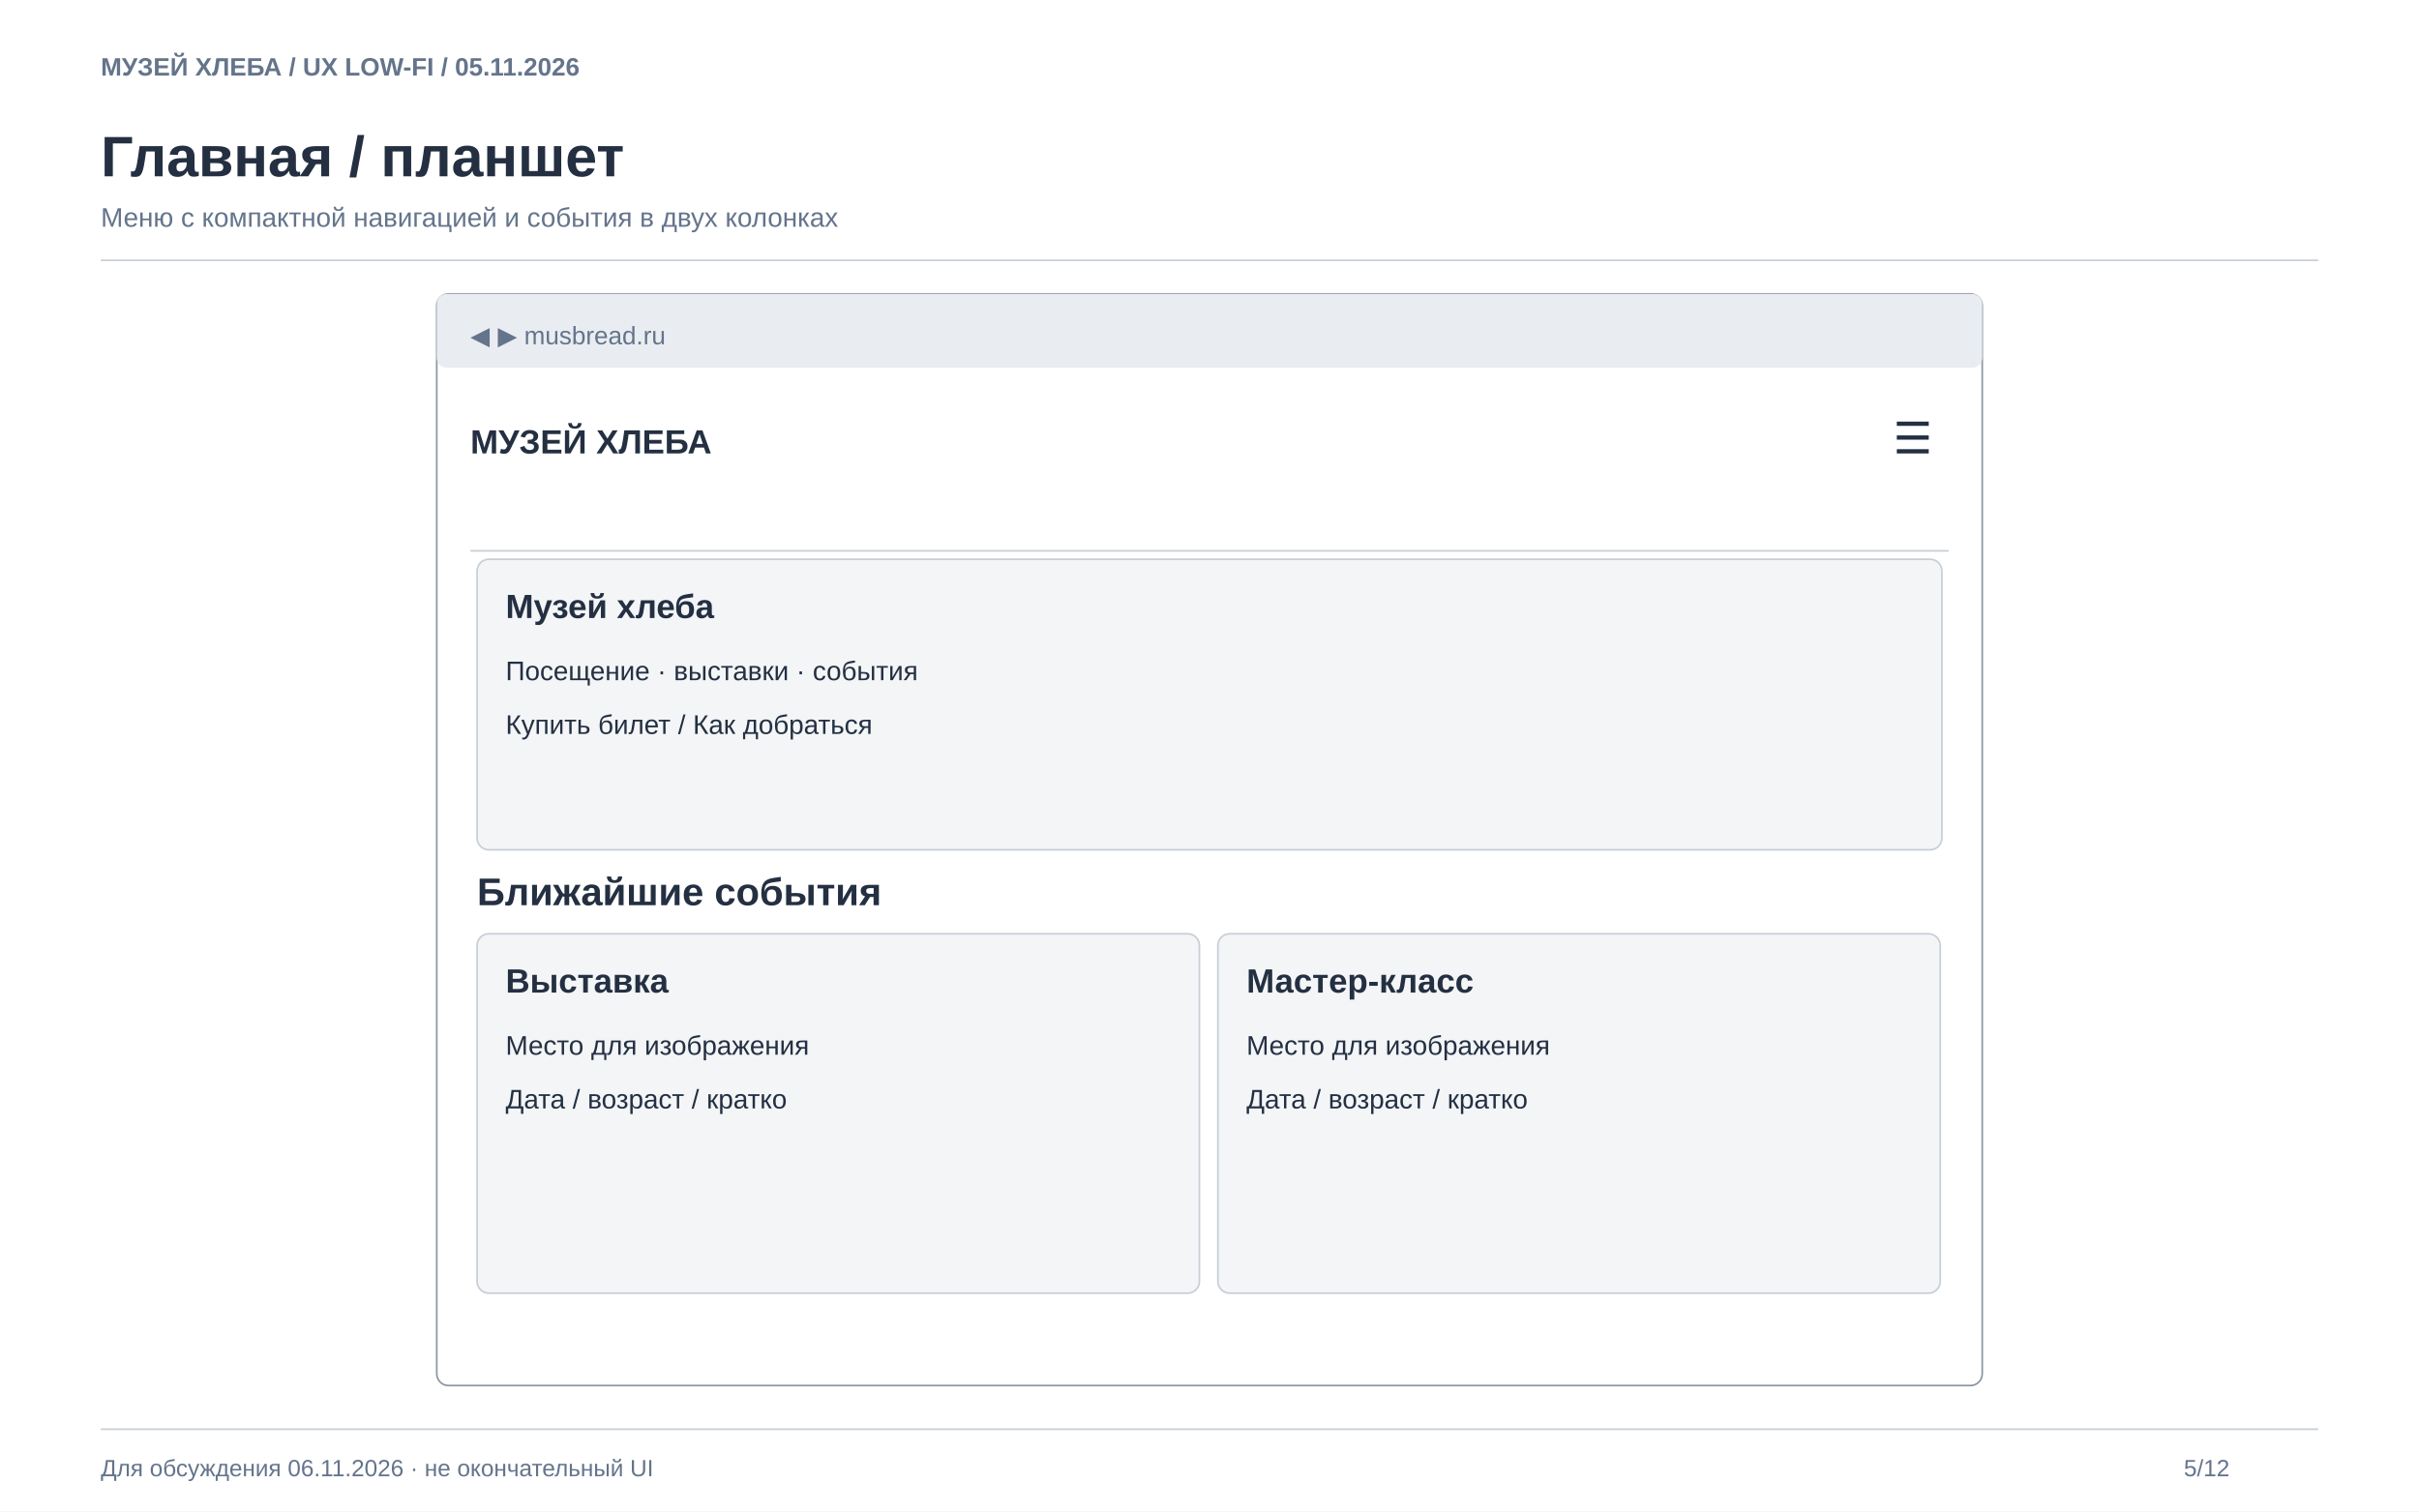
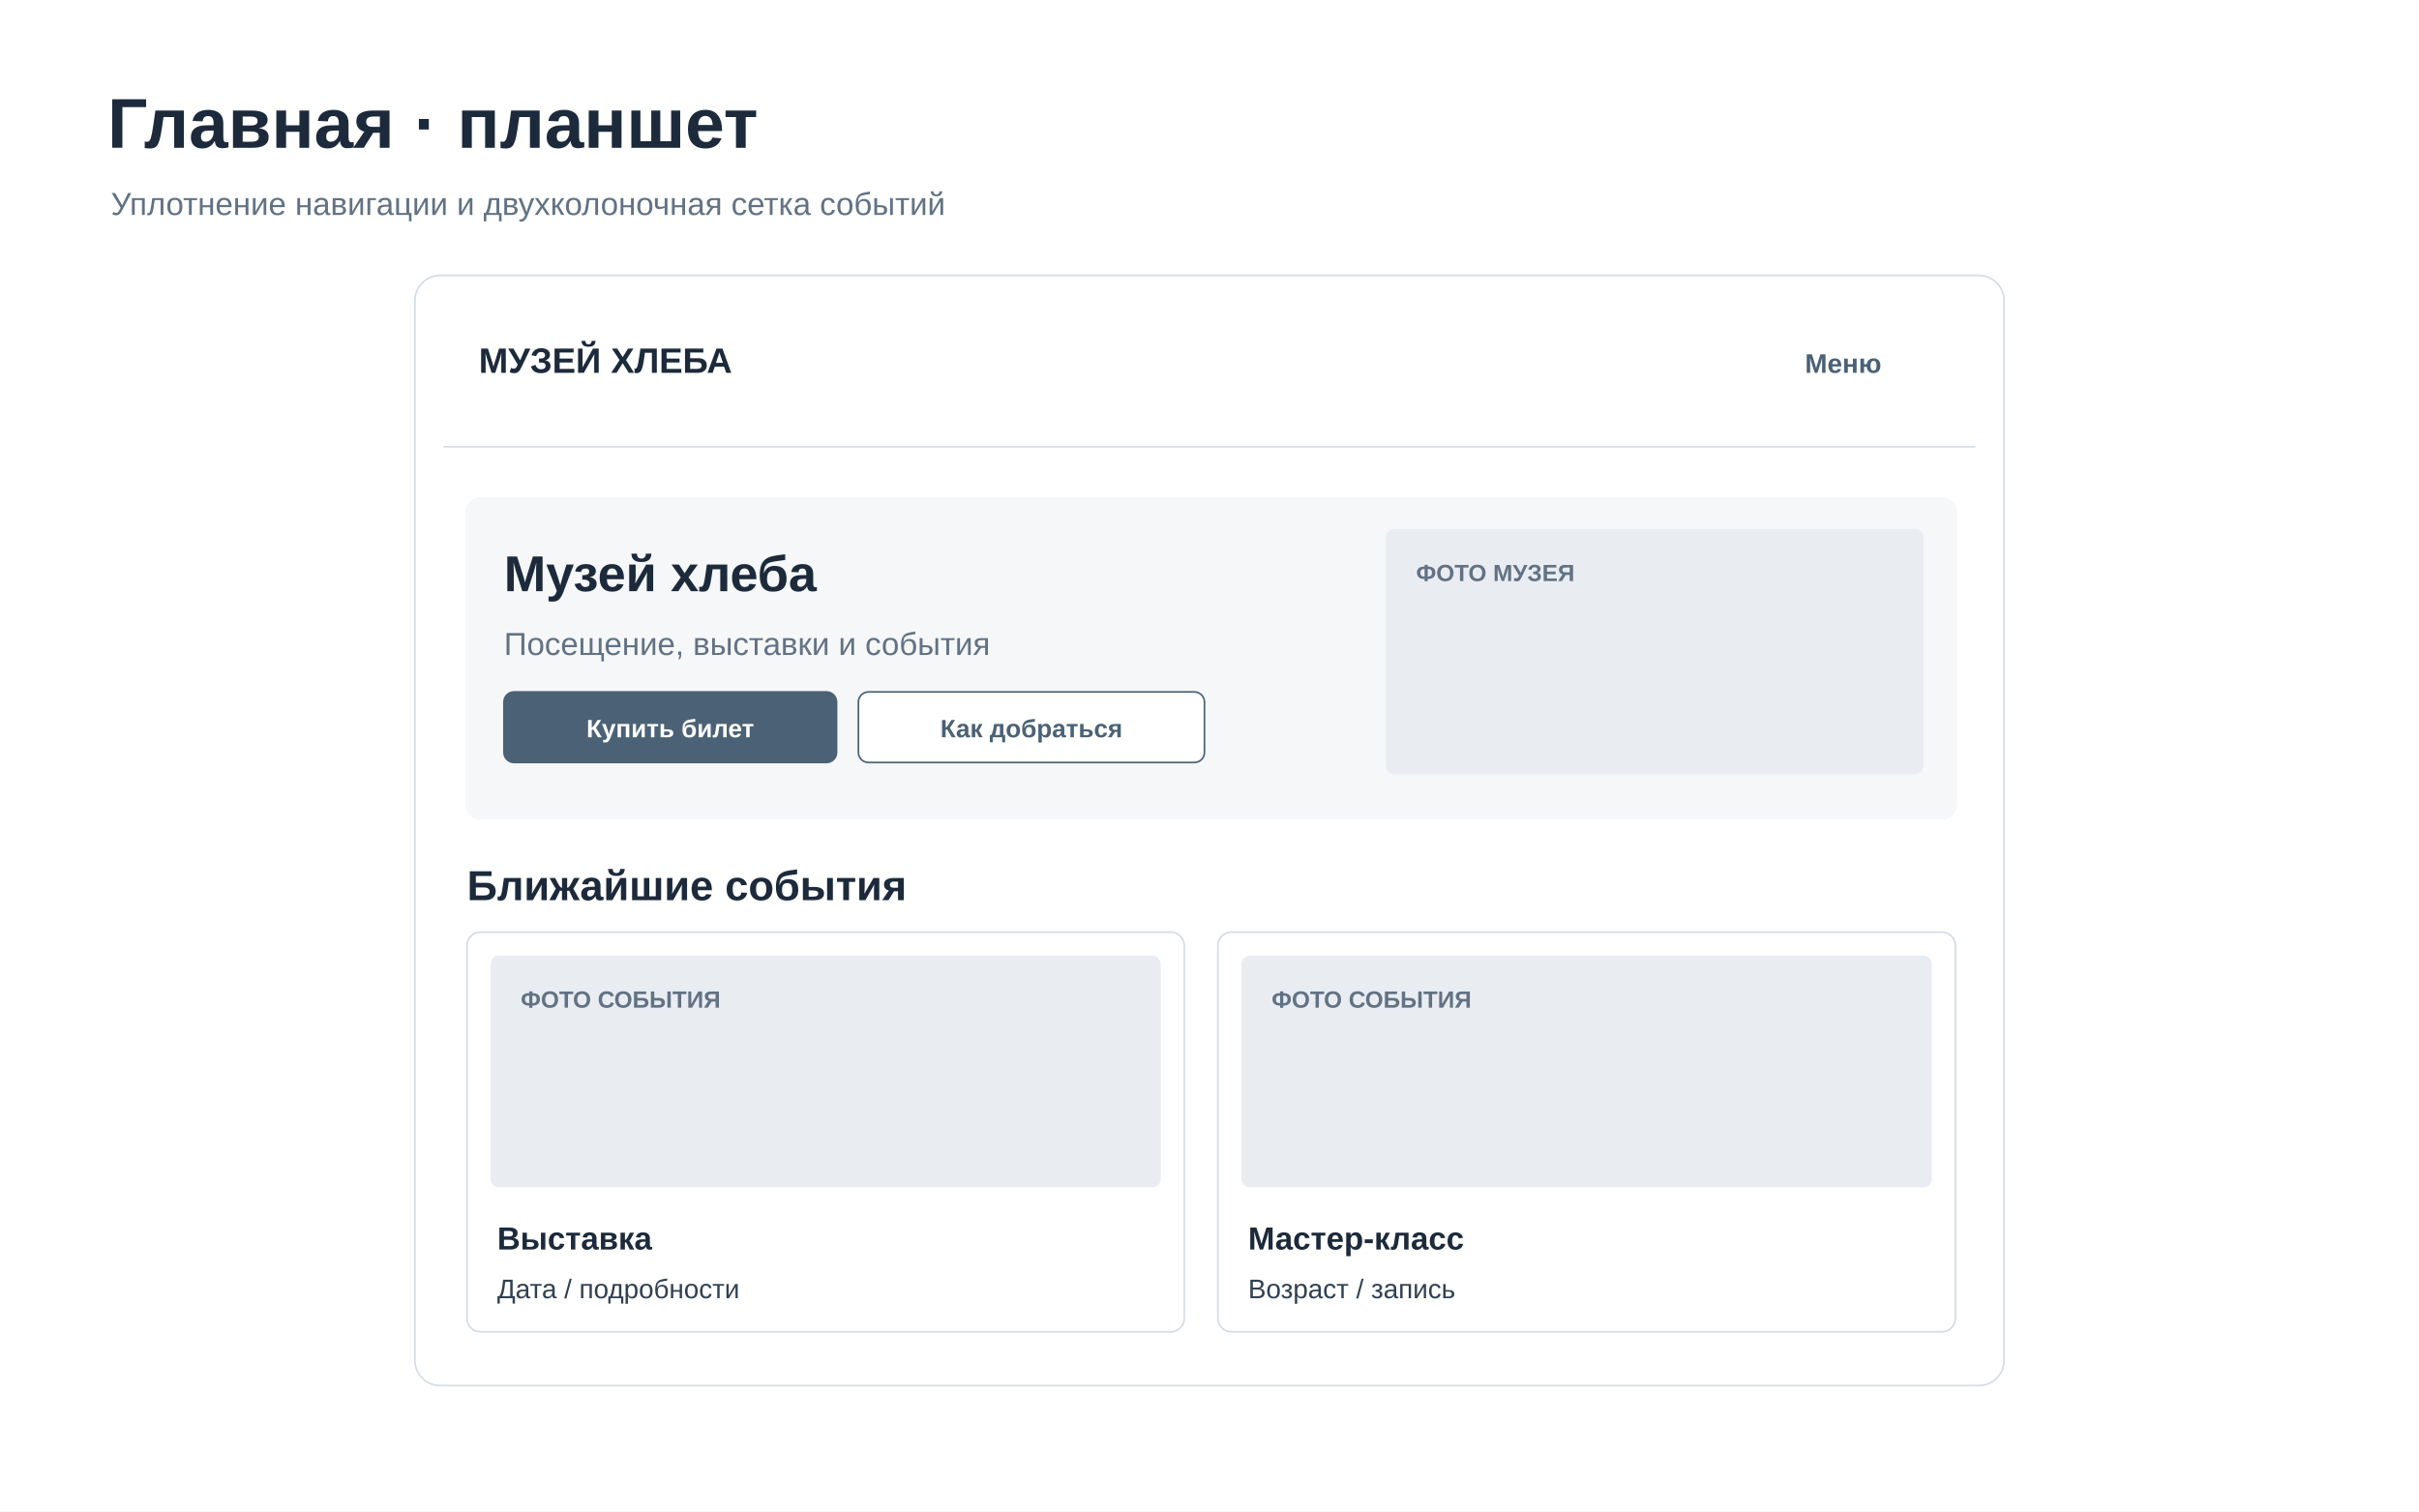
<svg xmlns="http://www.w3.org/2000/svg" width="1440" height="900" viewBox="0 0 1440 900">
-   <rect x="0" y="0" width="1440" height="900" rx="0" fill="#fff" />
-   <text x="60" y="45" font-family="Arial" font-size="15" font-weight="700" fill="#64748b">МУЗЕЙ ХЛЕБА  /  UX LOW-FI  /  05.11.2026</text>
-   <text x="60" y="105" font-family="Arial" font-size="34" font-weight="700" fill="#243042">Главная / планшет</text>
-   <text x="60" y="135" font-family="Arial" font-size="16" font-weight="400" fill="#64748b">Меню с компактной навигацией и события в двух колонках</text>
-   <line x1="60" y1="155" x2="1380" y2="155" stroke="#c7ced6" />
-   <line x1="60" y1="851" x2="1380" y2="851" stroke="#c7ced6" />
-   <text x="60" y="879" font-family="Arial" font-size="14" font-weight="400" fill="#64748b">Для обсуждения 06.11.2026 · не окончательный UI</text>
-   <text x="1300" y="879" font-family="Arial" font-size="14" font-weight="400" fill="#64748b">5/12</text>
-   <rect x="260" y="175" width="920" height="650" rx="7" fill="#fff" stroke="#8995a2" />
-   <rect x="260" y="175" width="920" height="44" rx="6" fill="#e9edf1" />
-   <text x="280" y="205" font-family="Arial" font-size="15" font-weight="400" fill="#64748b">◀  ▶   musbread.ru</text>
-   <text x="280" y="270" font-family="Arial" font-size="20" font-weight="700" fill="#243042">МУЗЕЙ ХЛЕБА</text>
-   <text x="1127" y="270" font-family="Arial" font-size="26" font-weight="700" fill="#243042">☰</text>
-   <line x1="280" y1="328" x2="1160" y2="328" stroke="#c7ced6" />
-   <rect x="284" y="333" width="872" height="173" rx="7" fill="#f3f5f7" stroke="#c7ced6" />
-   <text x="301" y="368" font-family="Arial" font-size="20" font-weight="700" fill="#243042">Музей хлеба</text>
-   <text x="301" y="405" font-family="Arial" font-size="16" font-weight="400" fill="#243042">Посещение · выставки · события</text>
-   <text x="301" y="437" font-family="Arial" font-size="16" font-weight="400" fill="#243042">Купить билет      /      Как добраться</text>
-   <text x="284" y="539" font-family="Arial" font-size="23" font-weight="700" fill="#243042">Ближайшие события</text>
-   <rect x="284" y="556" width="430" height="214" rx="7" fill="#f3f5f7" stroke="#c7ced6" />
-   <text x="301" y="591" font-family="Arial" font-size="20" font-weight="700" fill="#243042">Выставка</text>
-   <text x="301" y="628" font-family="Arial" font-size="16" font-weight="400" fill="#243042">Место для изображения</text>
-   <text x="301" y="660" font-family="Arial" font-size="16" font-weight="400" fill="#243042">Дата / возраст / кратко</text>
-   <rect x="725" y="556" width="430" height="214" rx="7" fill="#f3f5f7" stroke="#c7ced6" />
-   <text x="742" y="591" font-family="Arial" font-size="20" font-weight="700" fill="#243042">Мастер-класс</text>
-   <text x="742" y="628" font-family="Arial" font-size="16" font-weight="400" fill="#243042">Место для изображения</text>
-   <text x="742" y="660" font-family="Arial" font-size="16" font-weight="400" fill="#243042">Дата / возраст / кратко</text>
+   <rect x="0" y="0" width="1440" height="900" rx="0" fill="#ffffff" />
+   <text x="64" y="88" font-family="Arial,Helvetica,sans-serif" font-size="42" font-weight="700" fill="#1c2a3b">Главная · планшет</text>
+   <text x="66" y="128" font-family="Arial,Helvetica,sans-serif" font-size="19" font-weight="400" fill="#627284">Уплотнение навигации и двухколоночная сетка событий</text>
+   <rect x="247" y="164" width="946" height="661" rx="15" fill="#ffffff" stroke="#d4dce4" stroke-width="1" />
+   <rect x="264" y="180" width="912" height="87" rx="0" fill="#ffffff" />
+   <path d="M264 266 L1176 266" stroke="#d4dce4" stroke-width="1" fill="none" />
+   <text x="285" y="222" font-family="Arial,Helvetica,sans-serif" font-size="21" font-weight="700" fill="#1c2a3b">МУЗЕЙ ХЛЕБА</text>
+   <text x="1120" y="222" font-family="Arial,Helvetica,sans-serif" font-size="16" font-weight="700" fill="#4b6176" text-anchor="end">Меню</text>
+   <rect x="277" y="296" width="888" height="192" rx="9" fill="#f5f7f9" />
+   <text x="300" y="352" font-family="Arial,Helvetica,sans-serif" font-size="30" font-weight="700" fill="#1c2a3b">Музей хлеба</text>
+   <text x="300" y="390" font-family="Arial,Helvetica,sans-serif" font-size="19" font-weight="400" fill="#627284">Посещение, выставки и события</text>
+   <rect x="300" y="412" width="198" height="42" rx="6" fill="#4b6176" stroke="#4b6176" stroke-width="1" />
+   <text x="399.0" y="439" font-family="Arial,Helvetica,sans-serif" font-size="15" font-weight="700" fill="#ffffff" text-anchor="middle">Купить билет</text>
+   <rect x="511" y="412" width="206" height="42" rx="6" fill="#ffffff" stroke="#4b6176" stroke-width="1" />
+   <text x="614.0" y="439" font-family="Arial,Helvetica,sans-serif" font-size="15" font-weight="700" fill="#4b6176" text-anchor="middle">Как добраться</text>
+   <rect x="825" y="315" width="320" height="146" rx="5" fill="#e9edf2" />
+   <text x="843" y="346" font-family="Arial,Helvetica,sans-serif" font-size="14" font-weight="700" fill="#627284">ФОТО МУЗЕЯ</text>
+   <text x="278" y="536" font-family="Arial,Helvetica,sans-serif" font-size="25" font-weight="700" fill="#1c2a3b">Ближайшие события</text>
+   <rect x="278" y="555" width="427" height="238" rx="8" fill="#ffffff" stroke="#d4dce4" stroke-width="1" />
+   <rect x="292" y="569" width="399" height="138" rx="5" fill="#e9edf2" />
+   <text x="310" y="600" font-family="Arial,Helvetica,sans-serif" font-size="14" font-weight="700" fill="#627284">ФОТО СОБЫТИЯ</text>
+   <text x="296" y="744" font-family="Arial,Helvetica,sans-serif" font-size="19" font-weight="700" fill="#1c2a3b">Выставка</text>
+   <text x="296" y="773" font-family="Arial,Helvetica,sans-serif" font-size="16" font-weight="400" fill="#314052">Дата / подробности</text>
+   <rect x="725" y="555" width="439" height="238" rx="8" fill="#ffffff" stroke="#d4dce4" stroke-width="1" />
+   <rect x="739" y="569" width="411" height="138" rx="5" fill="#e9edf2" />
+   <text x="757" y="600" font-family="Arial,Helvetica,sans-serif" font-size="14" font-weight="700" fill="#627284">ФОТО СОБЫТИЯ</text>
+   <text x="743" y="744" font-family="Arial,Helvetica,sans-serif" font-size="19" font-weight="700" fill="#1c2a3b">Мастер-класс</text>
+   <text x="743" y="773" font-family="Arial,Helvetica,sans-serif" font-size="16" font-weight="400" fill="#314052">Возраст / запись</text>
</svg>
